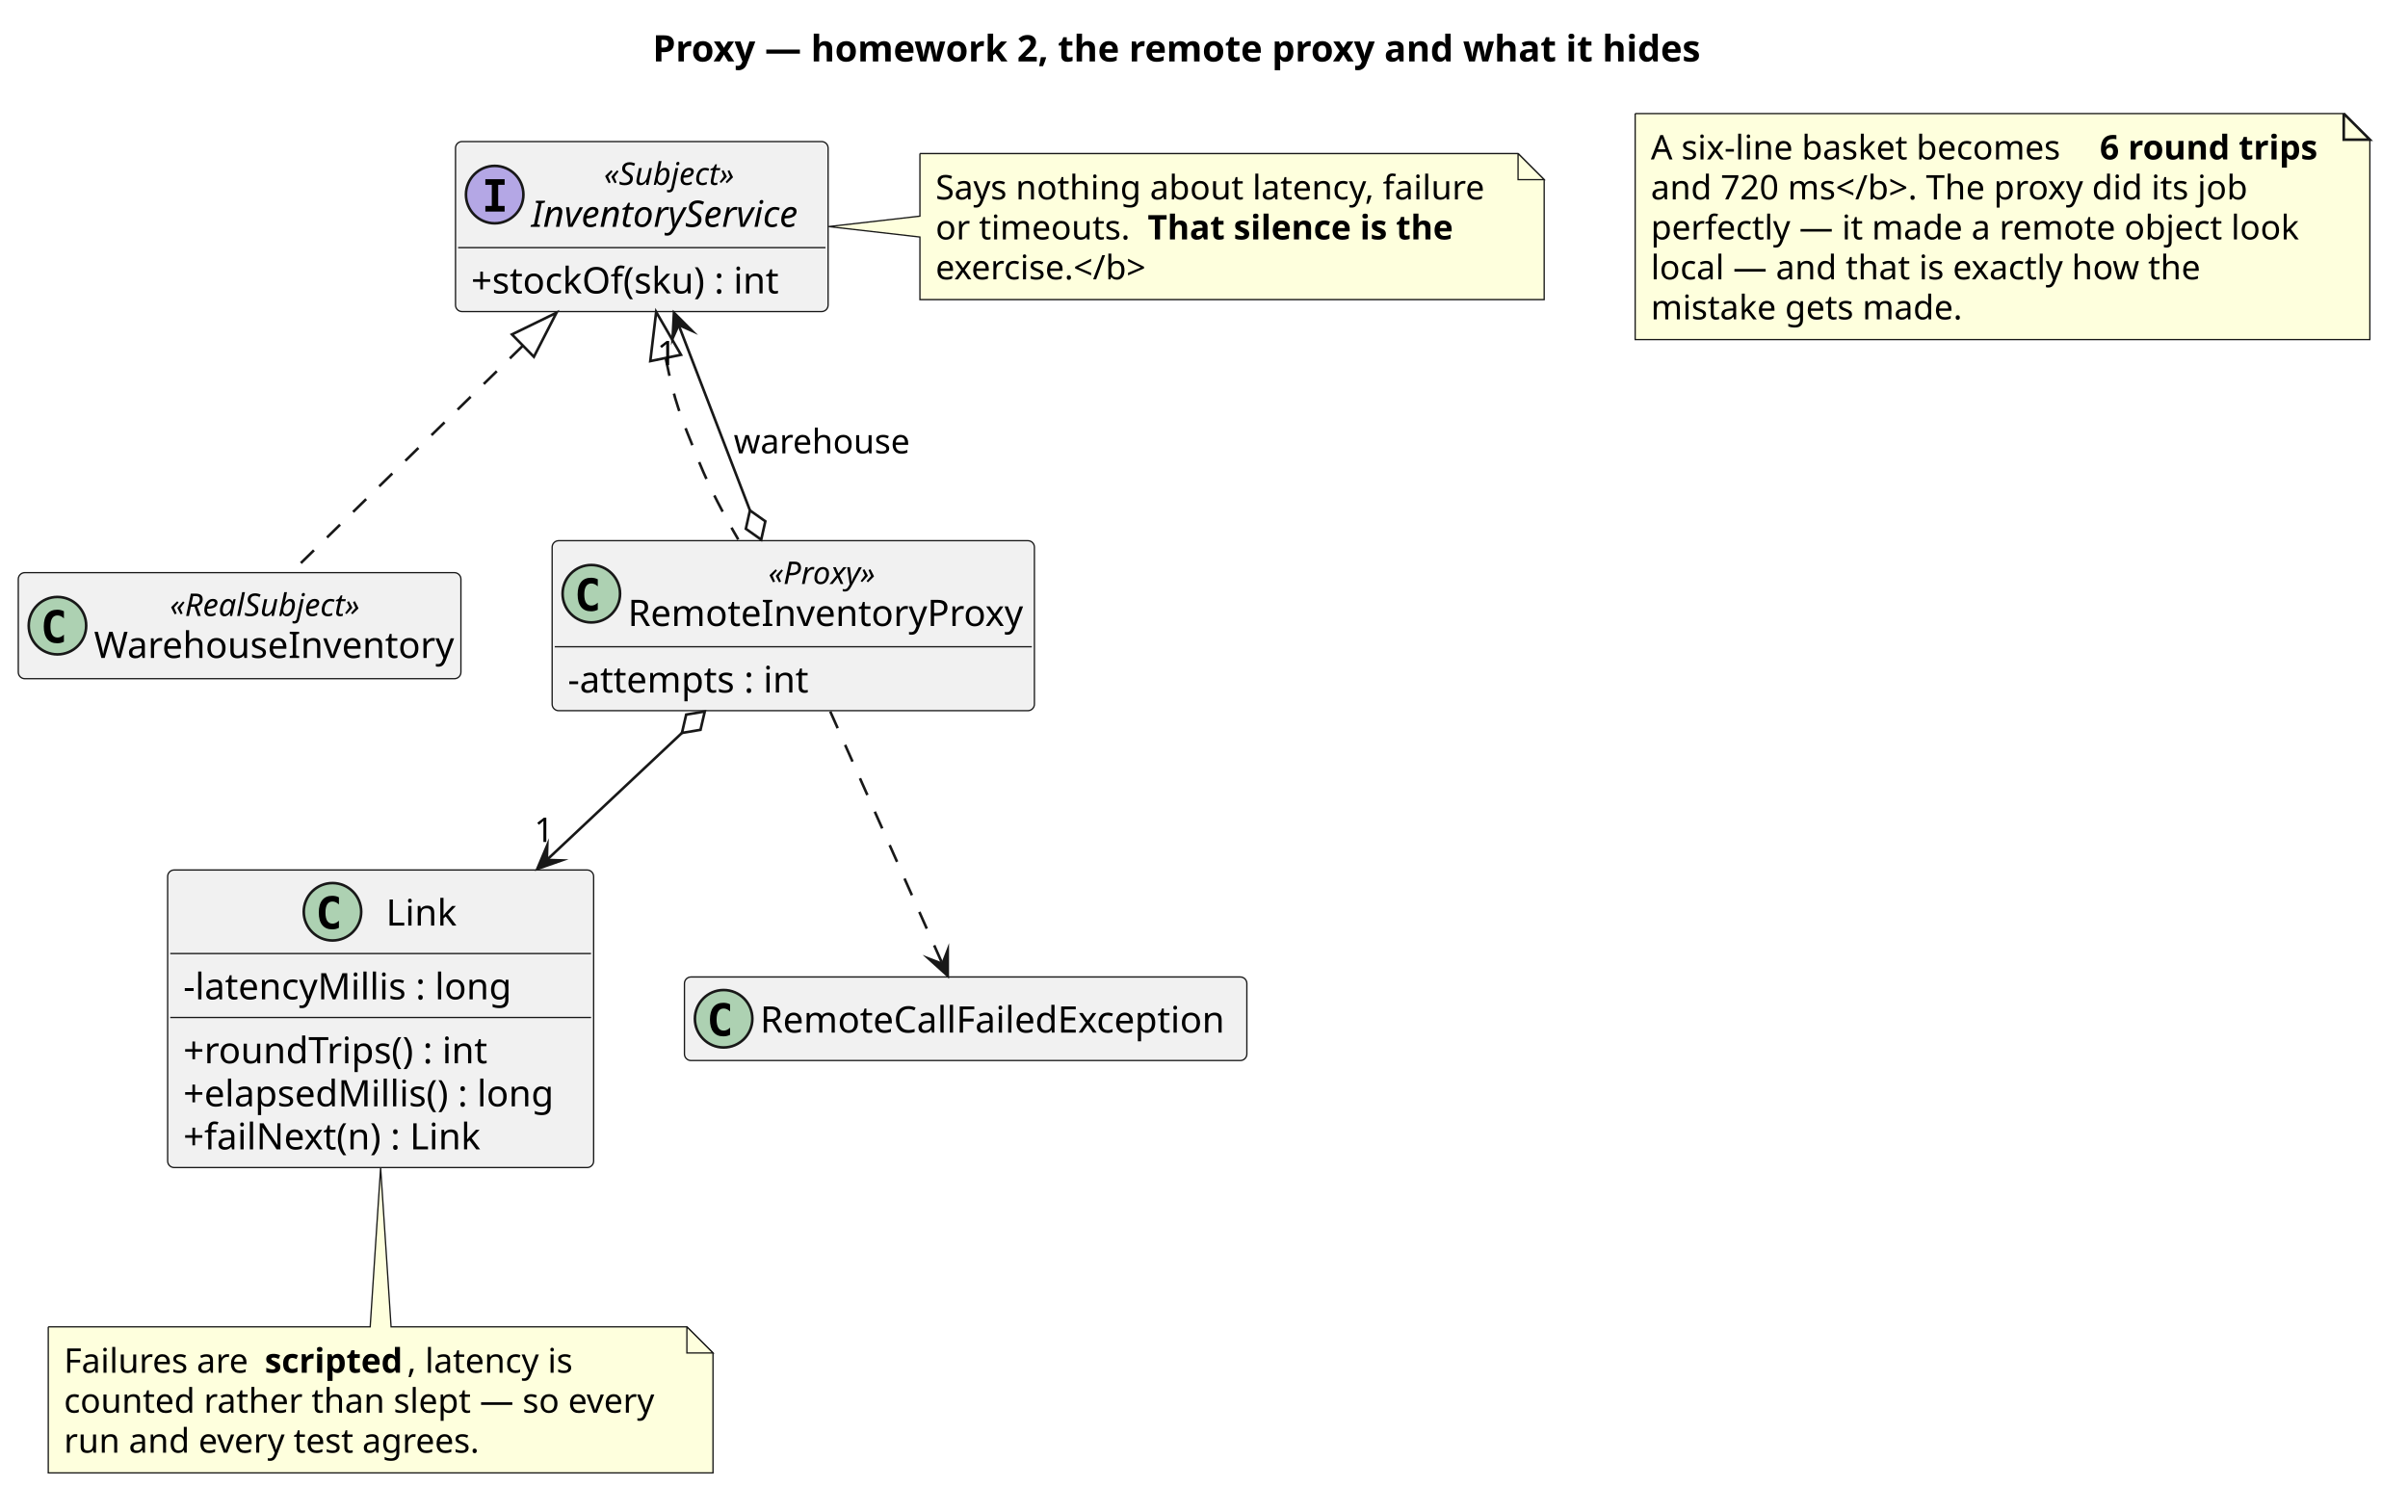
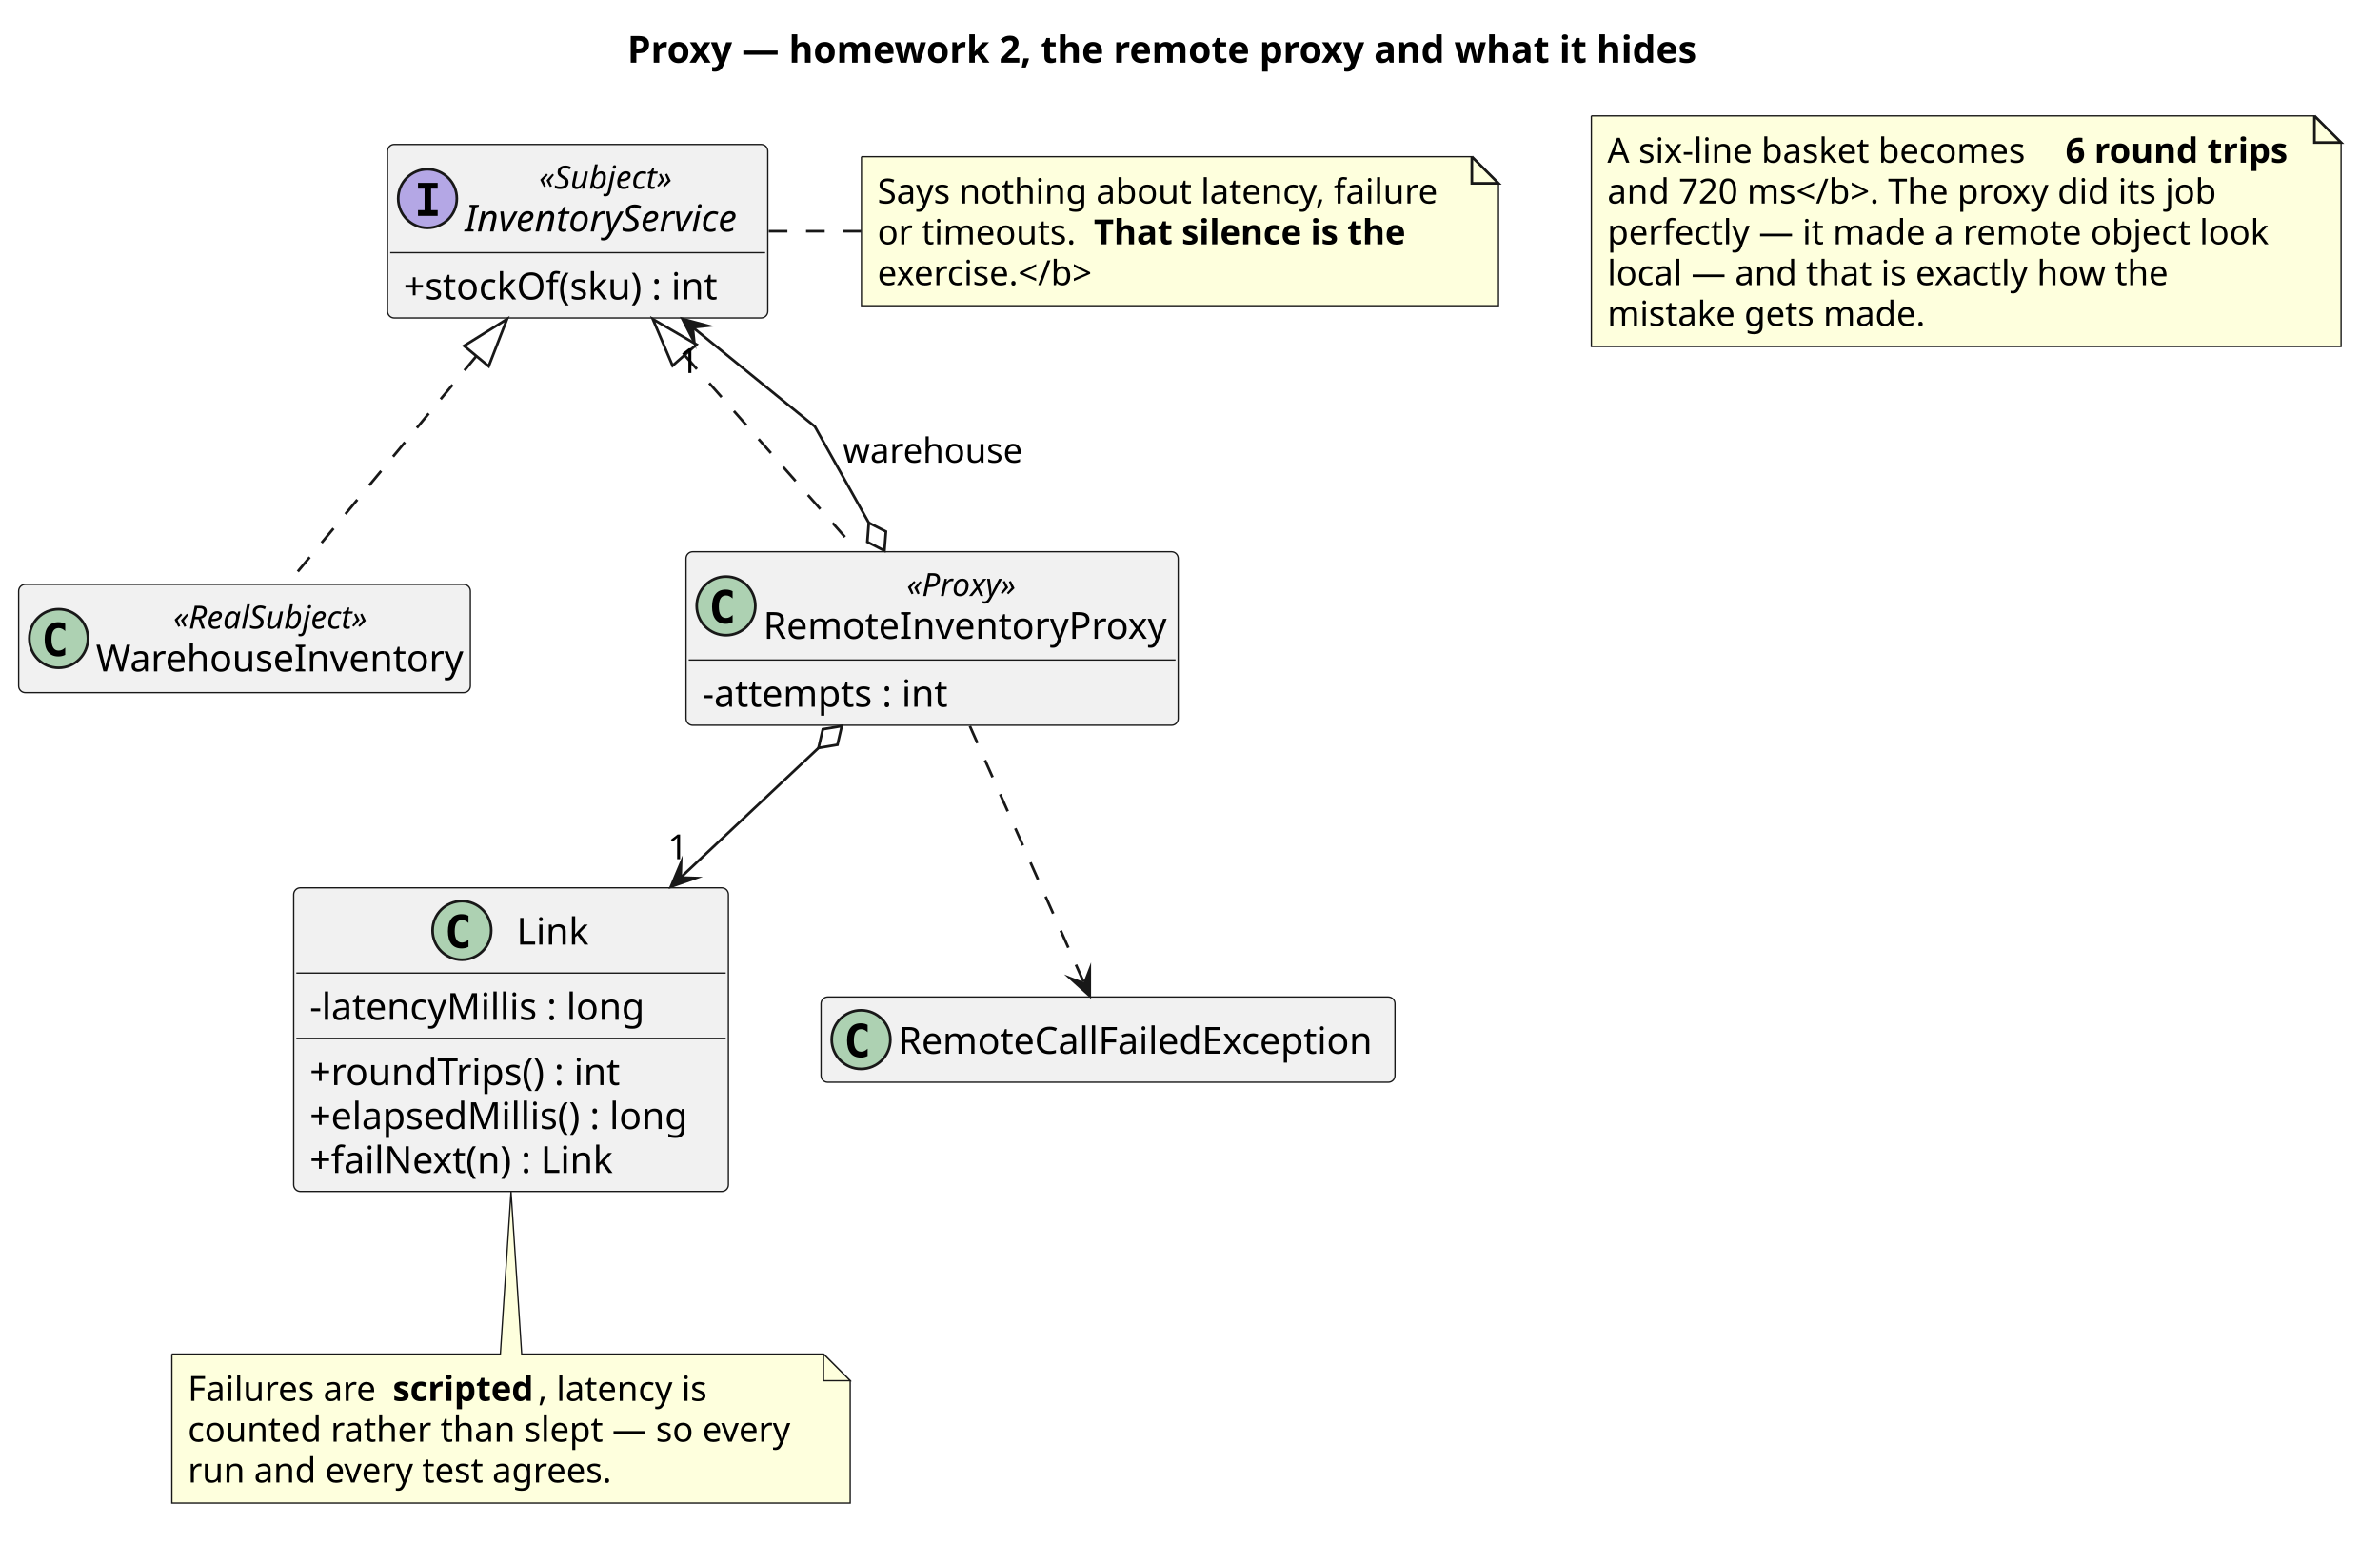
- <svg xmlns="http://www.w3.org/2000/svg" contentStyleType="text/css" data-diagram-type="CLASS" height="579px" preserveAspectRatio="none" style="width:922px;height:579px;background:#FFFFFF;" version="1.1" viewBox="0 0 922 579" width="922px" zoomAndPan="magnify">
+ <svg xmlns="http://www.w3.org/2000/svg" contentStyleType="text/css" data-diagram-type="CLASS" height="579px" preserveAspectRatio="none" style="width:893px;height:579px;background:#FFFFFF;" version="1.1" viewBox="0 0 893 579" width="893px" zoomAndPan="magnify">
  <defs />
  <g>
-     <g class="title" data-source-line="3">
-       <text fill="#000000" font-family="sans-serif" font-size="14" font-weight="700" lengthAdjust="spacing" textLength="415.618" x="249.891" y="23.535">Proxy — homework 2, the remote proxy and what it hides</text>
+     <g class="title" data-source-line="11">
+       <text fill="#000000" font-family="sans-serif" font-size="14" font-weight="700" lengthAdjust="spacing" textLength="415.618" x="235.391" y="23.535">Proxy — homework 2, the remote proxy and what it hides</text>
    </g>
-     <g class="entity" data-qualified-name="InventoryService" data-source-line="6" id="ent0001">
-       <rect fill="#F1F1F1" height="65.109" rx="2.5" ry="2.5" style="stroke:#181818;stroke-width:0.5;" width="142.667" x="174.41" y="54.208" />
-       <ellipse cx="189.41" cy="74.519" fill="#B4A7E5" rx="11" ry="11" style="stroke:#181818;stroke-width:1;" />
-       <path d="M185.838,70.784 L185.838,68.626 L193.217,68.626 L193.217,70.784 L190.752,70.784 L190.752,78.861 L193.217,78.861 L193.217,81.019 L185.838,81.019 L185.838,78.861 L188.303,78.861 L188.303,70.784 Z " fill="#000000" />
-       <text fill="#000000" font-family="sans-serif" font-size="12" font-style="italic" lengthAdjust="spacing" textLength="55.008" x="231.24" y="70.81">«Subject»</text>
-       <text fill="#000000" font-family="sans-serif" font-size="14" font-style="italic" lengthAdjust="spacing" textLength="110.667" x="203.41" y="86.876">InventoryService</text>
-       <line style="stroke:#181818;stroke-width:0.5;" x1="175.41" x2="316.077" y1="94.829" y2="94.829" />
-       <text fill="#000000" font-family="sans-serif" font-size="14" lengthAdjust="spacing" textLength="127.853" x="180.41" y="112.365">+stockOf(sku) : int</text>
+     <g class="entity" data-qualified-name="InventoryService" data-source-line="14" id="ent0001">
+       <rect fill="#F1F1F1" height="65.109" rx="2.5" ry="2.5" style="stroke:#181818;stroke-width:0.5;" width="142.667" x="145.41" y="54.208" />
+       <ellipse cx="160.41" cy="74.519" fill="#B4A7E5" rx="11" ry="11" style="stroke:#181818;stroke-width:1;" />
+       <path d="M156.838,70.784 L156.838,68.626 L164.217,68.626 L164.217,70.784 L161.752,70.784 L161.752,78.861 L164.217,78.861 L164.217,81.019 L156.838,81.019 L156.838,78.861 L159.303,78.861 L159.303,70.784 Z " fill="#000000" />
+       <text fill="#000000" font-family="sans-serif" font-size="12" font-style="italic" lengthAdjust="spacing" textLength="55.008" x="202.24" y="70.81">«Subject»</text>
+       <text fill="#000000" font-family="sans-serif" font-size="14" font-style="italic" lengthAdjust="spacing" textLength="110.667" x="174.41" y="86.876">InventoryService</text>
+       <line style="stroke:#181818;stroke-width:0.5;" x1="146.41" x2="287.077" y1="94.829" y2="94.829" />
+       <text fill="#000000" font-family="sans-serif" font-size="14" lengthAdjust="spacing" textLength="127.853" x="151.41" y="112.365">+stockOf(sku) : int</text>
    </g>
-     <g class="entity" data-qualified-name="WarehouseInventory" data-source-line="10" id="ent0002">
+     <g class="entity" data-qualified-name="WarehouseInventory" data-source-line="18" id="ent0002">
      <rect fill="#F1F1F1" height="40.621" rx="2.5" ry="2.5" style="stroke:#181818;stroke-width:0.5;" width="169.484" x="7" y="219.288" />
      <ellipse cx="22" cy="239.599" fill="#ADD1B2" rx="11" ry="11" style="stroke:#181818;stroke-width:1;" />
      <path d="M24.473,245.742 Q23.892,246.041 23.253,246.19 Q22.614,246.34 21.908,246.34 Q19.401,246.34 18.081,244.688 Q16.762,243.036 16.762,239.915 Q16.762,236.785 18.081,235.133 Q19.401,233.482 21.908,233.482 Q22.614,233.482 23.261,233.631 Q23.909,233.78 24.473,234.079 L24.473,236.802 Q23.842,236.221 23.249,235.951 Q22.655,235.681 22.024,235.681 Q20.68,235.681 19.995,236.748 Q19.31,237.815 19.31,239.915 Q19.31,242.006 19.995,243.073 Q20.68,244.14 22.024,244.14 Q22.655,244.14 23.249,243.87 Q23.842,243.6 24.473,243.019 Z " fill="#000000" />
      <text fill="#000000" font-family="sans-serif" font-size="12" font-style="italic" lengthAdjust="spacing" textLength="79.377" x="65.054" y="235.89">«RealSubject»</text>
      <text fill="#000000" font-family="sans-serif" font-size="14" lengthAdjust="spacing" textLength="137.484" x="36" y="251.956">WarehouseInventory</text>
    </g>
-     <g class="entity" data-qualified-name="RemoteInventoryProxy" data-source-line="12" id="ent0003">
-       <rect fill="#F1F1F1" height="65.109" rx="2.5" ry="2.5" style="stroke:#181818;stroke-width:0.5;" width="184.66" x="211.41" y="207.048" />
-       <ellipse cx="226.41" cy="227.359" fill="#ADD1B2" rx="11" ry="11" style="stroke:#181818;stroke-width:1;" />
-       <path d="M228.883,233.502 Q228.302,233.801 227.663,233.95 Q227.024,234.1 226.318,234.1 Q223.811,234.1 222.492,232.448 Q221.172,230.796 221.172,227.675 Q221.172,224.545 222.492,222.893 Q223.811,221.242 226.318,221.242 Q227.024,221.242 227.671,221.391 Q228.319,221.541 228.883,221.839 L228.883,224.562 Q228.252,223.981 227.659,223.711 Q227.065,223.441 226.434,223.441 Q225.09,223.441 224.405,224.508 Q223.72,225.575 223.72,227.675 Q223.72,229.767 224.405,230.833 Q225.09,231.9 226.434,231.9 Q227.065,231.9 227.659,231.63 Q228.252,231.36 228.883,230.779 Z " fill="#000000" />
-       <text fill="#000000" font-family="sans-serif" font-size="12" font-style="italic" lengthAdjust="spacing" textLength="45.117" x="294.182" y="223.65">«Proxy»</text>
-       <text fill="#000000" font-family="sans-serif" font-size="14" lengthAdjust="spacing" textLength="152.66" x="240.41" y="239.716">RemoteInventoryProxy</text>
-       <line style="stroke:#181818;stroke-width:0.5;" x1="212.41" x2="395.07" y1="247.669" y2="247.669" />
-       <text fill="#000000" font-family="sans-serif" font-size="14" lengthAdjust="spacing" textLength="99.62" x="217.41" y="265.204">-attempts : int</text>
+     <g class="entity" data-qualified-name="RemoteInventoryProxy" data-source-line="20" id="ent0003">
+       <rect fill="#F1F1F1" height="65.109" rx="2.5" ry="2.5" style="stroke:#181818;stroke-width:0.5;" width="184.66" x="257.41" y="207.048" />
+       <ellipse cx="272.41" cy="227.359" fill="#ADD1B2" rx="11" ry="11" style="stroke:#181818;stroke-width:1;" />
+       <path d="M274.883,233.502 Q274.302,233.801 273.663,233.95 Q273.024,234.1 272.318,234.1 Q269.811,234.1 268.491,232.448 Q267.172,230.796 267.172,227.675 Q267.172,224.545 268.491,222.893 Q269.811,221.242 272.318,221.242 Q273.024,221.242 273.671,221.391 Q274.319,221.541 274.883,221.839 L274.883,224.562 Q274.252,223.981 273.659,223.711 Q273.065,223.441 272.434,223.441 Q271.09,223.441 270.405,224.508 Q269.72,225.575 269.72,227.675 Q269.72,229.767 270.405,230.833 Q271.09,231.9 272.434,231.9 Q273.065,231.9 273.659,231.63 Q274.252,231.36 274.883,230.779 Z " fill="#000000" />
+       <text fill="#000000" font-family="sans-serif" font-size="12" font-style="italic" lengthAdjust="spacing" textLength="45.117" x="340.182" y="223.65">«Proxy»</text>
+       <text fill="#000000" font-family="sans-serif" font-size="14" lengthAdjust="spacing" textLength="152.66" x="286.41" y="239.716">RemoteInventoryProxy</text>
+       <line style="stroke:#181818;stroke-width:0.5;" x1="258.41" x2="441.07" y1="247.669" y2="247.669" />
+       <text fill="#000000" font-family="sans-serif" font-size="14" lengthAdjust="spacing" textLength="99.62" x="263.41" y="265.204">-attempts : int</text>
    </g>
-     <g class="entity" data-qualified-name="Link" data-source-line="16" id="ent0004">
-       <rect fill="#F1F1F1" height="113.953" rx="2.5" ry="2.5" style="stroke:#181818;stroke-width:0.5;" width="163.108" x="64.19" y="333.158" />
-       <ellipse cx="127.303" cy="349.158" fill="#ADD1B2" rx="11" ry="11" style="stroke:#181818;stroke-width:1;" />
-       <path d="M129.776,355.301 Q129.195,355.6 128.556,355.75 Q127.917,355.899 127.211,355.899 Q124.704,355.899 123.384,354.247 Q122.064,352.595 122.064,349.474 Q122.064,346.345 123.384,344.693 Q124.704,343.041 127.211,343.041 Q127.917,343.041 128.564,343.19 Q129.212,343.34 129.776,343.639 L129.776,346.361 Q129.145,345.78 128.552,345.511 Q127.958,345.241 127.327,345.241 Q125.983,345.241 125.298,346.308 Q124.613,347.374 124.613,349.474 Q124.613,351.566 125.298,352.633 Q125.983,353.699 127.327,353.699 Q127.958,353.699 128.552,353.43 Q129.145,353.16 129.776,352.579 Z " fill="#000000" />
-       <text fill="#000000" font-family="sans-serif" font-size="14" lengthAdjust="spacing" textLength="28.383" x="147.803" y="354.449">Link</text>
-       <line style="stroke:#181818;stroke-width:0.5;" x1="65.19" x2="226.298" y1="365.158" y2="365.158" />
-       <text fill="#000000" font-family="sans-serif" font-size="14" lengthAdjust="spacing" textLength="134.825" x="70.19" y="382.693">-latencyMillis : long</text>
-       <line style="stroke:#181818;stroke-width:0.5;" x1="65.19" x2="226.298" y1="389.647" y2="389.647" />
-       <text fill="#000000" font-family="sans-serif" font-size="14" lengthAdjust="spacing" textLength="126.588" x="70.19" y="407.182">+roundTrips() : int</text>
-       <text fill="#000000" font-family="sans-serif" font-size="14" lengthAdjust="spacing" textLength="151.108" x="70.19" y="423.67">+elapsedMillis() : long</text>
-       <text fill="#000000" font-family="sans-serif" font-size="14" lengthAdjust="spacing" textLength="123.532" x="70.19" y="440.158">+failNext(n) : Link</text>
+     <g class="entity" data-qualified-name="Link" data-source-line="24" id="ent0004">
+       <rect fill="#F1F1F1" height="113.953" rx="2.5" ry="2.5" style="stroke:#181818;stroke-width:0.5;" width="163.108" x="110.19" y="333.158" />
+       <ellipse cx="173.303" cy="349.158" fill="#ADD1B2" rx="11" ry="11" style="stroke:#181818;stroke-width:1;" />
+       <path d="M175.776,355.301 Q175.195,355.6 174.556,355.75 Q173.917,355.899 173.211,355.899 Q170.704,355.899 169.384,354.247 Q168.065,352.595 168.065,349.474 Q168.065,346.345 169.384,344.693 Q170.704,343.041 173.211,343.041 Q173.917,343.041 174.564,343.19 Q175.212,343.34 175.776,343.639 L175.776,346.361 Q175.145,345.78 174.552,345.511 Q173.958,345.241 173.327,345.241 Q171.982,345.241 171.298,346.308 Q170.613,347.374 170.613,349.474 Q170.613,351.566 171.298,352.633 Q171.982,353.699 173.327,353.699 Q173.958,353.699 174.552,353.43 Q175.145,353.16 175.776,352.579 Z " fill="#000000" />
+       <text fill="#000000" font-family="sans-serif" font-size="14" lengthAdjust="spacing" textLength="28.383" x="193.803" y="354.449">Link</text>
+       <line style="stroke:#181818;stroke-width:0.5;" x1="111.19" x2="272.298" y1="365.158" y2="365.158" />
+       <text fill="#000000" font-family="sans-serif" font-size="14" lengthAdjust="spacing" textLength="134.825" x="116.19" y="382.693">-latencyMillis : long</text>
+       <line style="stroke:#181818;stroke-width:0.5;" x1="111.19" x2="272.298" y1="389.647" y2="389.647" />
+       <text fill="#000000" font-family="sans-serif" font-size="14" lengthAdjust="spacing" textLength="126.588" x="116.19" y="407.182">+roundTrips() : int</text>
+       <text fill="#000000" font-family="sans-serif" font-size="14" lengthAdjust="spacing" textLength="151.108" x="116.19" y="423.67">+elapsedMillis() : long</text>
+       <text fill="#000000" font-family="sans-serif" font-size="14" lengthAdjust="spacing" textLength="123.532" x="116.19" y="440.158">+failNext(n) : Link</text>
    </g>
-     <g class="entity" data-qualified-name="RemoteCallFailedException" data-source-line="23" id="ent0005">
-       <rect fill="#F1F1F1" height="32" rx="2.5" ry="2.5" style="stroke:#181818;stroke-width:0.5;" width="215.34" x="262.07" y="374.128" />
-       <ellipse cx="277.07" cy="390.128" fill="#ADD1B2" rx="11" ry="11" style="stroke:#181818;stroke-width:1;" />
-       <path d="M279.543,396.271 Q278.962,396.57 278.323,396.72 Q277.684,396.869 276.978,396.869 Q274.471,396.869 273.151,395.217 Q271.832,393.565 271.832,390.444 Q271.832,387.315 273.151,385.663 Q274.471,384.011 276.978,384.011 Q277.684,384.011 278.331,384.161 Q278.979,384.31 279.543,384.609 L279.543,387.331 Q278.912,386.75 278.319,386.481 Q277.725,386.211 277.094,386.211 Q275.75,386.211 275.065,387.277 Q274.38,388.344 274.38,390.444 Q274.38,392.536 275.065,393.603 Q275.75,394.669 277.094,394.669 Q277.725,394.669 278.319,394.399 Q278.912,394.13 279.543,393.549 Z " fill="#000000" />
-       <text fill="#000000" font-family="sans-serif" font-size="14" lengthAdjust="spacing" textLength="183.34" x="291.07" y="395.419">RemoteCallFailedException</text>
+     <g class="entity" data-qualified-name="RemoteCallFailedException" data-source-line="31" id="ent0005">
+       <rect fill="#F1F1F1" height="32" rx="2.5" ry="2.5" style="stroke:#181818;stroke-width:0.5;" width="215.34" x="308.07" y="374.128" />
+       <ellipse cx="323.07" cy="390.128" fill="#ADD1B2" rx="11" ry="11" style="stroke:#181818;stroke-width:1;" />
+       <path d="M325.543,396.271 Q324.962,396.57 324.323,396.72 Q323.684,396.869 322.978,396.869 Q320.471,396.869 319.151,395.217 Q317.832,393.565 317.832,390.444 Q317.832,387.315 319.151,385.663 Q320.471,384.011 322.978,384.011 Q323.684,384.011 324.331,384.161 Q324.979,384.31 325.543,384.609 L325.543,387.331 Q324.912,386.75 324.319,386.481 Q323.725,386.211 323.094,386.211 Q321.75,386.211 321.065,387.277 Q320.38,388.344 320.38,390.444 Q320.38,392.536 321.065,393.603 Q321.75,394.669 323.094,394.669 Q323.725,394.669 324.319,394.399 Q324.912,394.13 325.543,393.549 Z " fill="#000000" />
+       <text fill="#000000" font-family="sans-serif" font-size="14" lengthAdjust="spacing" textLength="183.34" x="337.07" y="395.419">RemoteCallFailedException</text>
    </g>
-     <g class="entity" data-qualified-name="GMN11" data-source-line="32" id="ent0012">
-       <path d="M352.23,58.798 L352.23,82.768 L317.25,86.768 L352.23,90.768 L352.23,114.73 A0,0 0 0 0 352.23,114.73 L591.253,114.73 A0,0 0 0 0 591.253,114.73 L591.253,68.798 L581.253,58.798 L352.23,58.798 A0,0 0 0 0 352.23,58.798" fill="#FEFFDD" style="stroke:#181818;stroke-width:0.5;" />
-       <path d="M581.253,58.798 L581.253,68.798 L591.253,68.798 L581.253,58.798" fill="#FEFFDD" style="stroke:#181818;stroke-width:0.5;" />
-       <text fill="#000000" font-family="sans-serif" font-size="13" lengthAdjust="spacing" textLength="218.023" x="358.23" y="76.367">Says nothing about latency, failure</text>
-       <text fill="#000000" font-family="sans-serif" font-size="13" lengthAdjust="spacing" textLength="77.073" x="358.23" y="91.677">or timeouts.</text>
-       <text fill="#000000" font-family="sans-serif" font-size="13" font-weight="700" lengthAdjust="spacing" textLength="122.77" x="439.416" y="91.677">That silence is the</text>
-       <text fill="#000000" font-family="sans-serif" font-size="13" lengthAdjust="spacing" textLength="91.844" x="358.23" y="106.988">exercise.&lt;/b&gt;</text>
+     <g class="entity" data-qualified-name="GMN8" data-source-line="37" id="ent0009">
+       <path d="M323.23,58.798 L323.23,114.73 L562.253,114.73 L562.253,68.798 L552.253,58.798 L323.23,58.798" fill="#FEFFDD" style="stroke:#181818;stroke-width:0.5;" />
+       <path d="M552.253,58.798 L552.253,68.798 L562.253,68.798 L552.253,58.798" fill="#FEFFDD" style="stroke:#181818;stroke-width:1;" />
+       <text fill="#000000" font-family="sans-serif" font-size="13" lengthAdjust="spacing" textLength="218.023" x="329.23" y="76.367">Says nothing about latency, failure</text>
+       <text fill="#000000" font-family="sans-serif" font-size="13" lengthAdjust="spacing" textLength="77.073" x="329.23" y="91.677">or timeouts.</text>
+       <text fill="#000000" font-family="sans-serif" font-size="13" font-weight="700" lengthAdjust="spacing" textLength="122.77" x="410.416" y="91.677">That silence is the</text>
+       <text fill="#000000" font-family="sans-serif" font-size="13" lengthAdjust="spacing" textLength="91.844" x="329.23" y="106.988">exercise.&lt;/b&gt;</text>
    </g>
-     <g class="entity" data-qualified-name="GMN14" data-source-line="38" id="ent0015">
-       <path d="M18.48,508.108 L18.48,564.04 A0,0 0 0 0 18.48,564.04 L273.004,564.04 A0,0 0 0 0 273.004,564.04 L273.004,518.108 L263.004,508.108 L149.74,508.108 L145.74,447.198 L141.74,508.108 L18.48,508.108 A0,0 0 0 0 18.48,508.108" fill="#FEFFDD" style="stroke:#181818;stroke-width:0.5;" />
-       <path d="M263.004,508.108 L263.004,518.108 L273.004,518.108 L263.004,508.108" fill="#FEFFDD" style="stroke:#181818;stroke-width:0.5;" />
-       <text fill="#000000" font-family="sans-serif" font-size="13" lengthAdjust="spacing" textLength="72.776" x="24.48" y="525.677">Failures are</text>
-       <text fill="#000000" font-family="sans-serif" font-size="13" font-weight="700" lengthAdjust="spacing" textLength="54.52" x="101.369" y="525.677">scripted</text>
-       <text fill="#000000" font-family="sans-serif" font-size="13" lengthAdjust="spacing" textLength="67.285" x="155.889" y="525.677">, latency is</text>
-       <text fill="#000000" font-family="sans-serif" font-size="13" lengthAdjust="spacing" textLength="233.524" x="24.48" y="540.987">counted rather than slept — so every</text>
-       <text fill="#000000" font-family="sans-serif" font-size="13" lengthAdjust="spacing" textLength="164.087" x="24.48" y="556.298">run and every test agrees.</text>
+     <g class="entity" data-qualified-name="GMN11" data-source-line="43" id="ent0012">
+       <path d="M64.48,508.108 L64.48,564.04 A0,0 0 0 0 64.48,564.04 L319.004,564.04 A0,0 0 0 0 319.004,564.04 L319.004,518.108 L309.004,508.108 L195.74,508.108 L191.74,447.198 L187.74,508.108 L64.48,508.108 A0,0 0 0 0 64.48,508.108" fill="#FEFFDD" style="stroke:#181818;stroke-width:0.5;" />
+       <path d="M309.004,508.108 L309.004,518.108 L319.004,518.108 L309.004,508.108" fill="#FEFFDD" style="stroke:#181818;stroke-width:0.5;" />
+       <text fill="#000000" font-family="sans-serif" font-size="13" lengthAdjust="spacing" textLength="72.776" x="70.48" y="525.677">Failures are</text>
+       <text fill="#000000" font-family="sans-serif" font-size="13" font-weight="700" lengthAdjust="spacing" textLength="54.52" x="147.369" y="525.677">scripted</text>
+       <text fill="#000000" font-family="sans-serif" font-size="13" lengthAdjust="spacing" textLength="67.285" x="201.889" y="525.677">, latency is</text>
+       <text fill="#000000" font-family="sans-serif" font-size="13" lengthAdjust="spacing" textLength="233.524" x="70.48" y="540.987">counted rather than slept — so every</text>
+       <text fill="#000000" font-family="sans-serif" font-size="13" lengthAdjust="spacing" textLength="164.087" x="70.48" y="556.298">run and every test agrees.</text>
    </g>
-     <g class="entity" data-qualified-name="N1" data-source-line="44" id="ent0017">
-       <path d="M626.09,43.488 L626.09,130.041 L907.401,130.041 L907.401,53.488 L897.401,43.488 L626.09,43.488" fill="#FEFFDD" style="stroke:#181818;stroke-width:0.5;" />
-       <path d="M897.401,43.488 L897.401,53.488 L907.401,53.488 L897.401,43.488" fill="#FEFFDD" style="stroke:#181818;stroke-width:1;" />
-       <text fill="#000000" font-family="sans-serif" font-size="13" lengthAdjust="spacing" textLength="167.781" x="632.09" y="61.057">A six-line basket becomes</text>
-       <text fill="#000000" font-family="sans-serif" font-size="13" font-weight="700" lengthAdjust="spacing" textLength="88.416" x="803.985" y="61.057">6 round trips</text>
-       <text fill="#000000" font-family="sans-serif" font-size="13" lengthAdjust="spacing" textLength="250.701" x="632.09" y="76.367">and 720 ms&lt;/b&gt;. The proxy did its job</text>
-       <text fill="#000000" font-family="sans-serif" font-size="13" lengthAdjust="spacing" textLength="258.172" x="632.09" y="91.678">perfectly — it made a remote object look</text>
-       <text fill="#000000" font-family="sans-serif" font-size="13" lengthAdjust="spacing" textLength="220.625" x="632.09" y="106.988">local — and that is exactly how the</text>
-       <text fill="#000000" font-family="sans-serif" font-size="13" lengthAdjust="spacing" textLength="123.322" x="632.09" y="122.299">mistake gets made.</text>
+     <g class="entity" data-qualified-name="N1" data-source-line="49" id="ent0014">
+       <path d="M597.09,43.488 L597.09,130.041 L878.401,130.041 L878.401,53.488 L868.401,43.488 L597.09,43.488" fill="#FEFFDD" style="stroke:#181818;stroke-width:0.5;" />
+       <path d="M868.401,43.488 L868.401,53.488 L878.401,53.488 L868.401,43.488" fill="#FEFFDD" style="stroke:#181818;stroke-width:1;" />
+       <text fill="#000000" font-family="sans-serif" font-size="13" lengthAdjust="spacing" textLength="167.781" x="603.09" y="61.057">A six-line basket becomes</text>
+       <text fill="#000000" font-family="sans-serif" font-size="13" font-weight="700" lengthAdjust="spacing" textLength="88.416" x="774.985" y="61.057">6 round trips</text>
+       <text fill="#000000" font-family="sans-serif" font-size="13" lengthAdjust="spacing" textLength="250.701" x="603.09" y="76.367">and 720 ms&lt;/b&gt;. The proxy did its job</text>
+       <text fill="#000000" font-family="sans-serif" font-size="13" lengthAdjust="spacing" textLength="258.172" x="603.09" y="91.678">perfectly — it made a remote object look</text>
+       <text fill="#000000" font-family="sans-serif" font-size="13" lengthAdjust="spacing" textLength="220.625" x="603.09" y="106.988">local — and that is exactly how the</text>
+       <text fill="#000000" font-family="sans-serif" font-size="13" lengthAdjust="spacing" textLength="123.322" x="603.09" y="122.299">mistake gets made.</text>
    </g>
-     <g class="link" data-entity-1="ent0001" data-entity-2="ent0002" data-link-type="extension" data-source-line="25" id="lnk6">
-       <path codeLine="25" d="M200.221,132.354 C169.501,162.444 137.34,193.938 111.66,219.088" fill="none" id="InventoryService-backto-WarehouseInventory" style="stroke:#181818;stroke-width:1;stroke-dasharray:7,7;" />
-       <polygon fill="none" points="213.08,119.758,196.022,128.067,204.419,136.64,213.08,119.758" style="stroke:#181818;stroke-width:1;stroke-linejoin:miter;stroke-miterlimit:10;" />
+     <g class="entity" data-qualified-name="Spacer1" data-source-line="56" id="ent0015">
+       <rect fill="none" height="26.488" rx="2.5" ry="2.5" style="stroke:none;stroke-width:0.5;" width="10.43" x="211.53" y="226.358" />
    </g>
-     <g class="link" data-entity-1="ent0001" data-entity-2="ent0003" data-link-type="extension" data-source-line="26" id="lnk7">
-       <path codeLine="26" d="M254.869,137.079 C258.45,154.469 260.24,158.558 267.74,177.048 C271.79,187.028 277.25,197.328 282.68,206.588" fill="none" id="InventoryService-backto-RemoteInventoryProxy" style="stroke:#181818;stroke-width:1;stroke-dasharray:7,7;" />
-       <polygon fill="none" points="251.24,119.448,248.993,138.288,260.746,135.869,251.24,119.448" style="stroke:#181818;stroke-width:1;stroke-linejoin:miter;stroke-miterlimit:10;" />
+     <g class="link" data-entity-1="ent0001" data-entity-2="ent0002" data-link-type="extension" data-source-line="33" id="lnk6">
+       <path codeLine="33" d="M178.743,133.617 C153.803,163.707 128.76,193.938 107.91,219.088" fill="none" id="InventoryService-backto-WarehouseInventory" style="stroke:#181818;stroke-width:1;stroke-dasharray:7,7;" />
+       <polygon fill="none" points="190.23,119.758,174.124,129.788,183.363,137.446,190.23,119.758" style="stroke:#181818;stroke-width:1;stroke-linejoin:miter;stroke-miterlimit:10;" />
    </g>
-     <g class="link" data-entity-1="ent0003" data-entity-2="ent0001" data-link-type="aggregation" data-source-line="27" id="lnk8">
-       <path codeLine="27" d="M287.153,195.458 C277.313,169.868 269.686,150.014 259.836,124.424" fill="none" id="RemoteInventoryProxy-InventoryService" style="stroke:#181818;stroke-width:1;" />
-       <polygon fill="none" points="291.46,206.658,293.04,199.622,287.153,195.458,285.573,202.494,291.46,206.658" style="stroke:#181818;stroke-width:1;stroke-linejoin:miter;stroke-miterlimit:10;" />
-       <polygon fill="#181818" points="258.04,119.758,257.54,129.594,259.836,124.424,265.006,126.721,258.04,119.758" style="stroke:#181818;stroke-width:1;stroke-linejoin:miter;stroke-miterlimit:10;" />
-       <text fill="#000000" font-family="sans-serif" font-size="13" lengthAdjust="spacing" textLength="67.749" x="280.94" y="173.617">warehouse</text>
-       <text fill="#000000" font-family="sans-serif" font-size="13" lengthAdjust="spacing" textLength="8.22" x="251.59" y="139.822">1</text>
+     <g class="link" data-entity-1="ent0001" data-entity-2="ent0003" data-link-type="extension" data-source-line="34" id="lnk7">
+       <path codeLine="34" d="M256.856,133.258 C279.426,158.848 299.02,181.068 321.58,206.658" fill="none" id="InventoryService-backto-RemoteInventoryProxy" style="stroke:#181818;stroke-width:1;stroke-dasharray:7,7;" />
+       <polygon fill="none" points="244.95,119.758,252.357,137.227,261.356,129.289,244.95,119.758" style="stroke:#181818;stroke-width:1;stroke-linejoin:miter;stroke-miterlimit:10;" />
    </g>
-     <g class="link" data-entity-1="ent0003" data-entity-2="ent0004" data-link-type="aggregation" data-source-line="28" id="lnk9">
-       <path codeLine="28" d="M261.107,280.677 C242.427,298.237 231.073,308.914 209.373,329.314" fill="none" id="RemoteInventoryProxy-Link" style="stroke:#181818;stroke-width:1;" />
-       <polygon fill="none" points="269.85,272.458,262.739,273.653,261.107,280.677,268.218,279.482,269.85,272.458" style="stroke:#181818;stroke-width:1;stroke-linejoin:miter;stroke-miterlimit:10;" />
-       <polygon fill="#181818" points="205.73,332.738,215.027,329.488,209.373,329.314,209.548,323.659,205.73,332.738" style="stroke:#181818;stroke-width:1;stroke-linejoin:miter;stroke-miterlimit:10;" />
-       <text fill="#000000" font-family="sans-serif" font-size="13" lengthAdjust="spacing" textLength="8.22" x="204.567" y="322.416">1</text>
+     <g class="link" data-entity-1="ent0003" data-entity-2="ent0001" data-link-type="aggregation" data-source-line="61" id="lnk20">
+       <path codeLine="61" d="M325.983,196.18 C313.793,174.43 305.74,160.048 305.74,160.048 C305.74,160.048 283.761,142.19 259.921,122.83" fill="none" id="RemoteInventoryProxy-InventoryService" style="stroke:#181818;stroke-width:1;" />
+       <polygon fill="none" points="331.85,206.648,332.406,199.459,325.983,196.18,325.427,203.37,331.85,206.648" style="stroke:#181818;stroke-width:1;stroke-linejoin:miter;stroke-miterlimit:10;" />
+       <polygon fill="#181818" points="256.04,119.678,260.505,128.457,259.921,122.83,265.548,122.247,256.04,119.678" style="stroke:#181818;stroke-width:1;stroke-linejoin:miter;stroke-miterlimit:10;" />
+       <text fill="#000000" font-family="sans-serif" font-size="13" lengthAdjust="spacing" textLength="67.749" x="316.25" y="173.617">warehouse</text>
+       <text fill="#000000" font-family="sans-serif" font-size="13" lengthAdjust="spacing" textLength="8.22" x="254.789" y="139.98">1</text>
    </g>
-     <g class="link" data-entity-1="ent0003" data-entity-2="ent0005" data-link-type="dependency" data-source-line="29" id="lnk10">
-       <path codeLine="29" d="M317.9,272.458 C331.76,303.658 350.27,345.299 360.85,369.119" fill="none" id="RemoteInventoryProxy-to-RemoteCallFailedException" style="stroke:#181818;stroke-width:1;stroke-dasharray:7,7;" />
-       <polygon fill="#181818" points="362.88,373.688,362.882,363.839,360.85,369.119,355.571,367.087,362.88,373.688" style="stroke:#181818;stroke-width:1;stroke-linejoin:miter;stroke-miterlimit:10;" />
+     <g class="link" data-entity-1="ent0001" data-entity-2="ent0009" data-link-type="association" data-source-line="37" id="lnk10">
+       <path d="M288.44,86.768 C290.75,86.768 292.08,86.768 292.08,86.768 C292.08,86.768 306.75,86.768 323.15,86.768" fill="none" id="InventoryService-GMN8" style="stroke:#181818;stroke-width:1;stroke-dasharray:7,7;" />
+     </g>
+     <g class="link" data-entity-1="ent0003" data-entity-2="ent0004" data-link-type="aggregation" data-source-line="62" id="lnk21">
+       <path codeLine="62" d="M307.107,280.677 C288.427,298.237 277.073,308.914 255.373,329.314" fill="none" id="RemoteInventoryProxy-Link" style="stroke:#181818;stroke-width:1;" />
+       <polygon fill="none" points="315.85,272.458,308.739,273.653,307.107,280.677,314.218,279.482,315.85,272.458" style="stroke:#181818;stroke-width:1;stroke-linejoin:miter;stroke-miterlimit:10;" />
+       <polygon fill="#181818" points="251.73,332.738,261.027,329.488,255.373,329.314,255.548,323.659,251.73,332.738" style="stroke:#181818;stroke-width:1;stroke-linejoin:miter;stroke-miterlimit:10;" />
+       <text fill="#000000" font-family="sans-serif" font-size="13" lengthAdjust="spacing" textLength="8.22" x="250.567" y="322.416">1</text>
+     </g>
+     <g class="link" data-entity-1="ent0003" data-entity-2="ent0005" data-link-type="dependency" data-source-line="63" id="lnk22">
+       <path codeLine="63" d="M363.9,272.458 C377.76,303.658 396.27,345.299 406.85,369.119" fill="none" id="RemoteInventoryProxy-to-RemoteCallFailedException" style="stroke:#181818;stroke-width:1;stroke-dasharray:7,7;" />
+       <polygon fill="#181818" points="408.88,373.688,408.882,363.839,406.85,369.119,401.571,367.087,408.88,373.688" style="stroke:#181818;stroke-width:1;stroke-linejoin:miter;stroke-miterlimit:10;" />
    </g>
  </g>
</svg>
